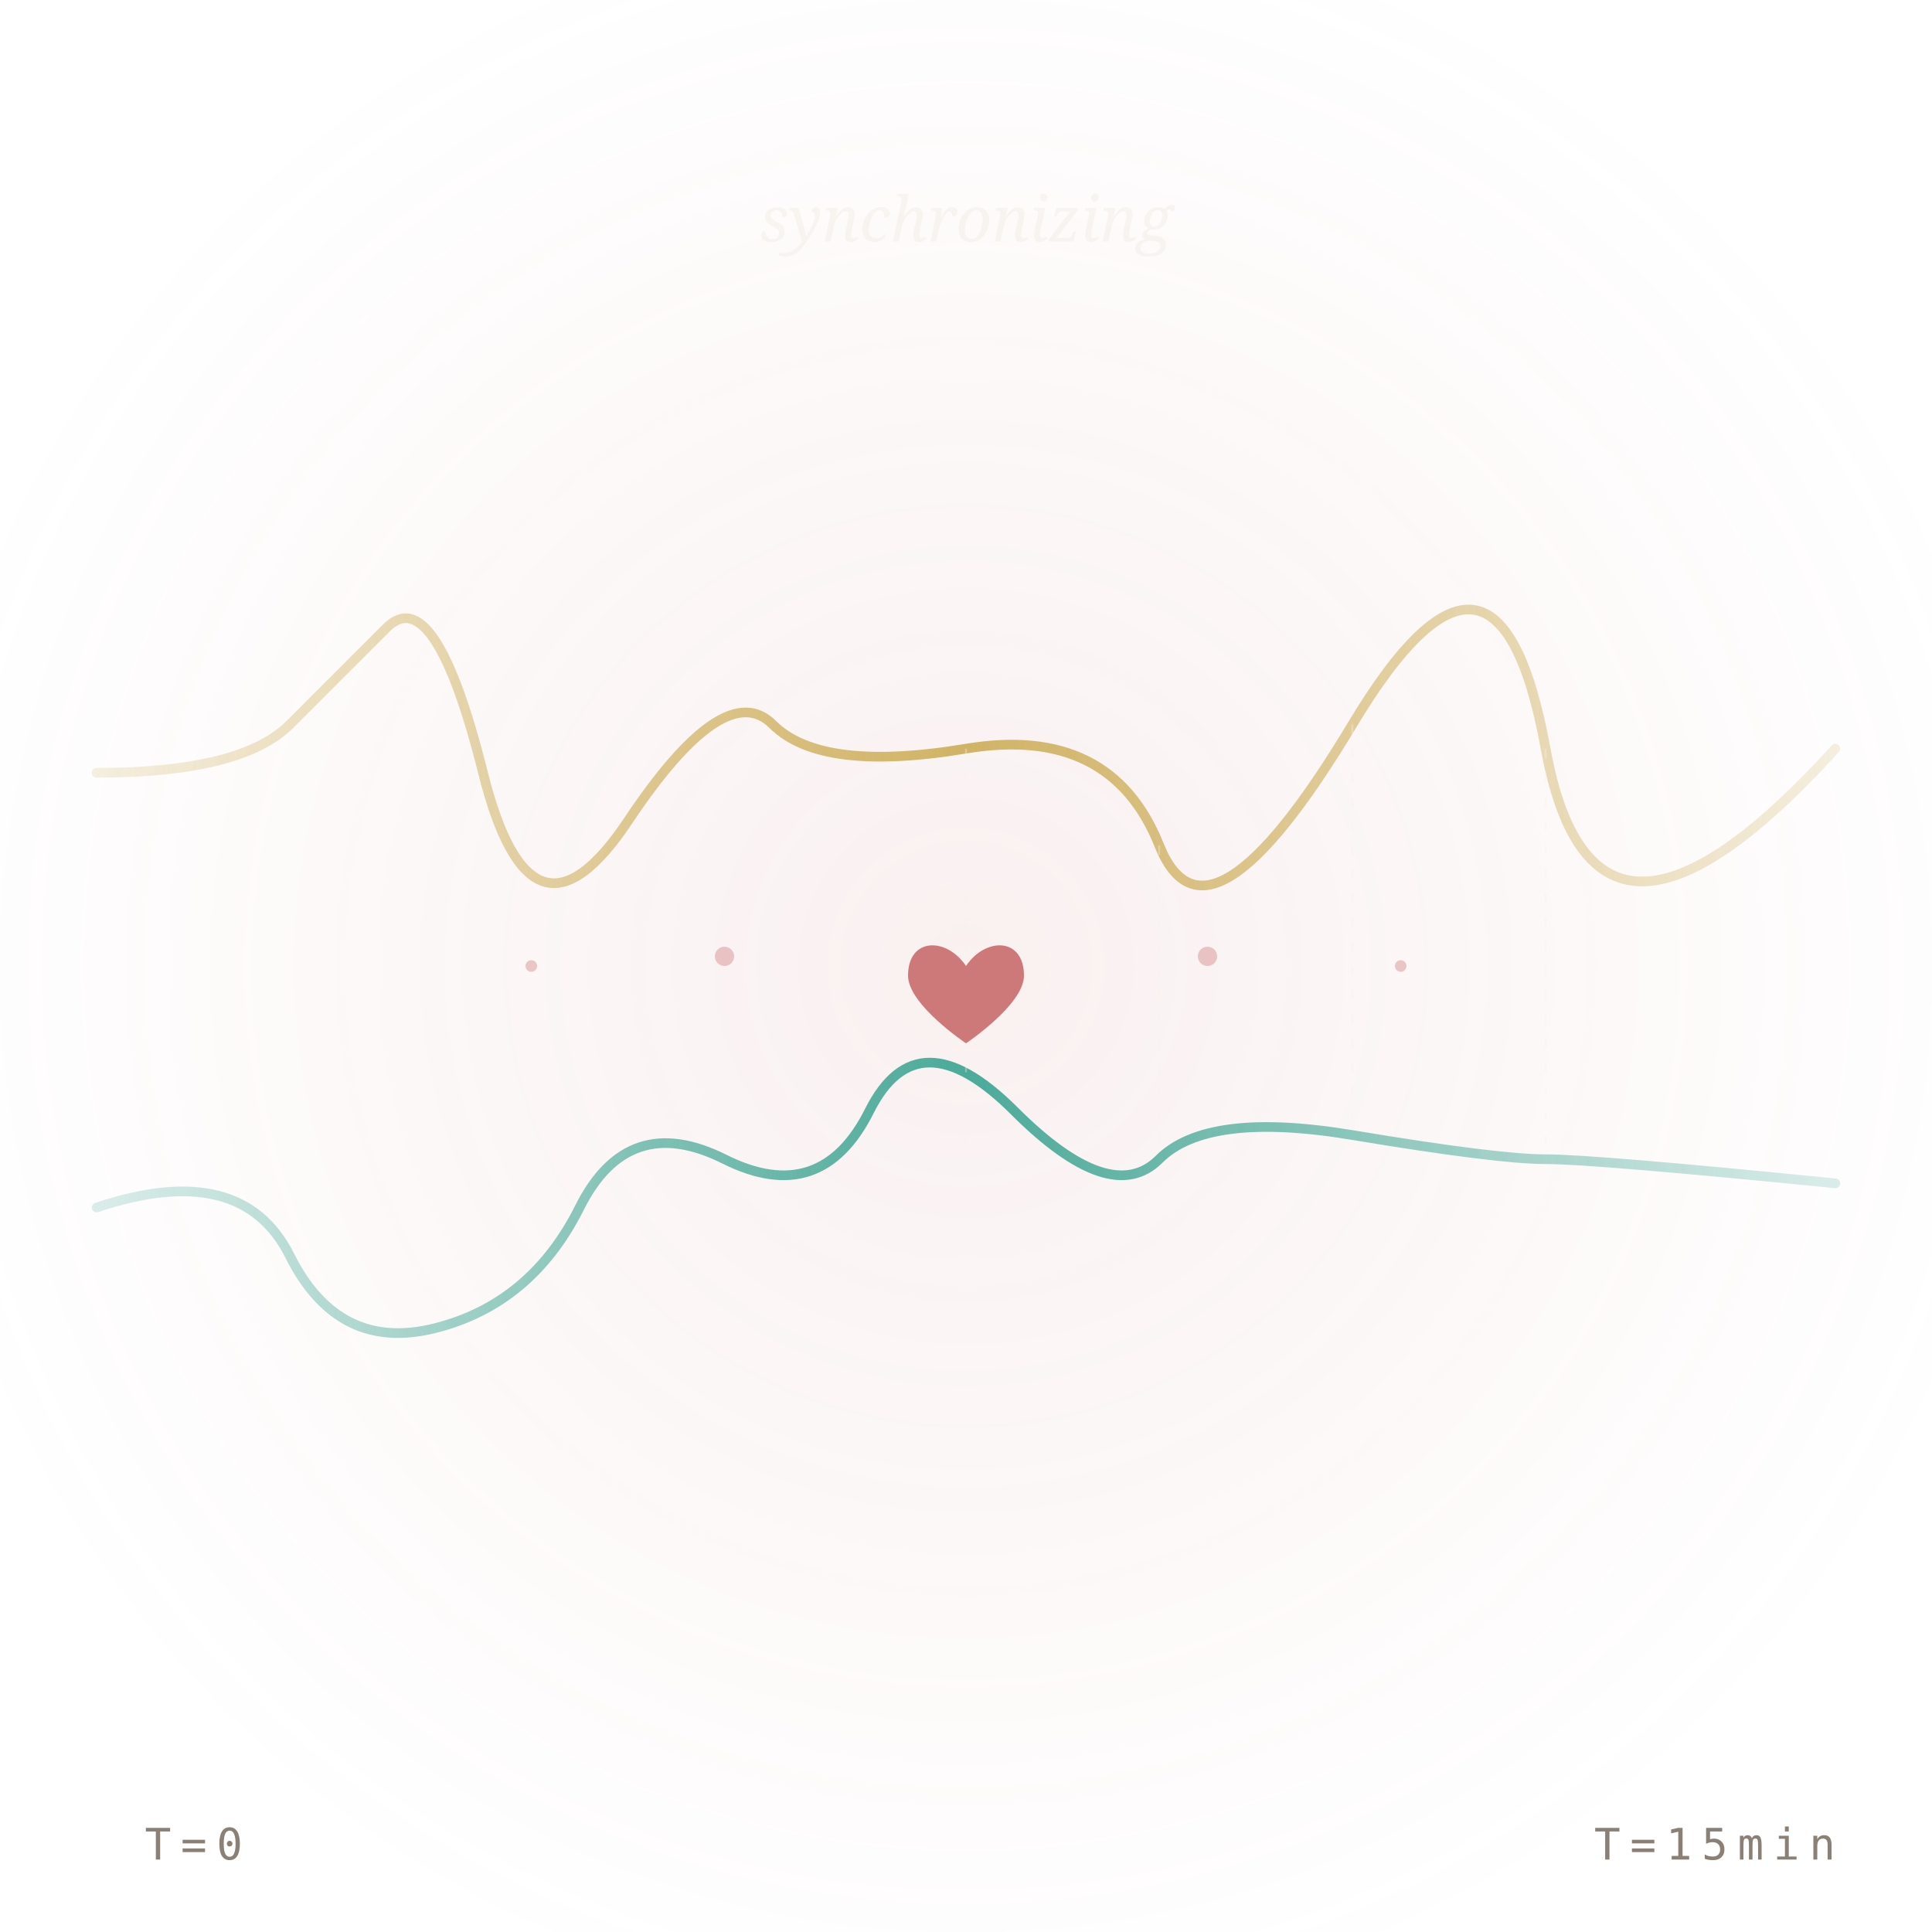
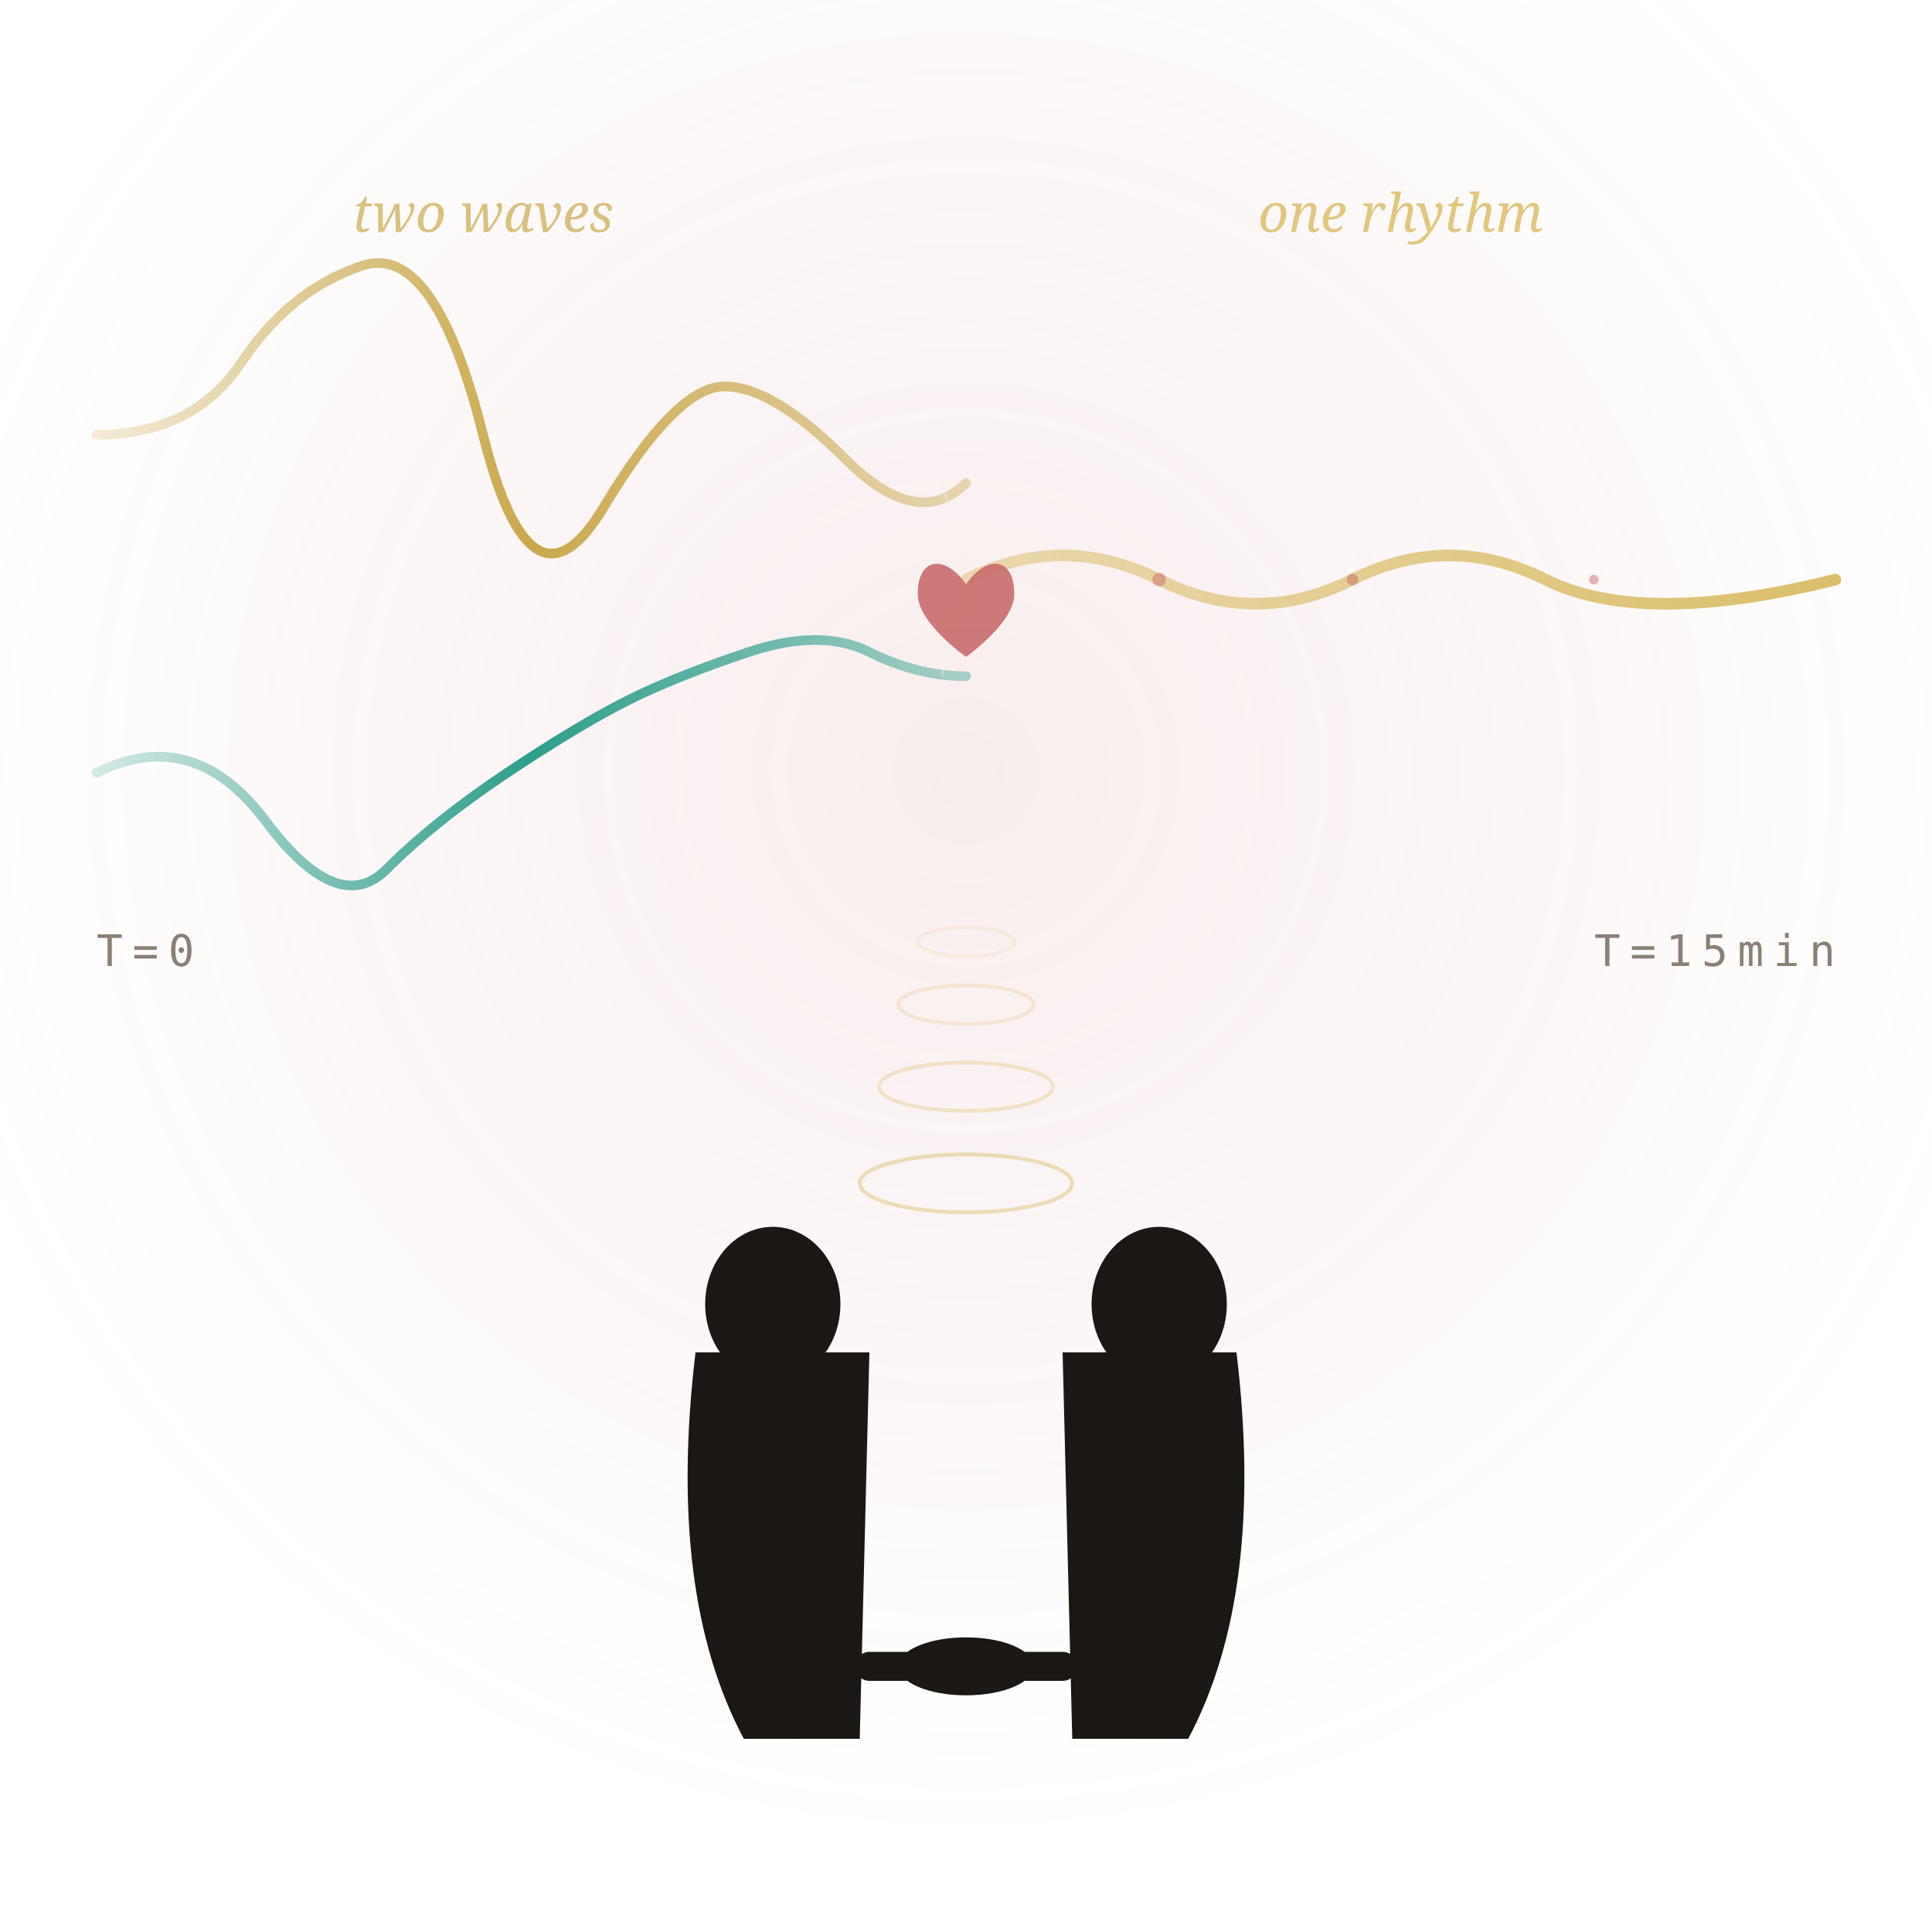
- <svg xmlns="http://www.w3.org/2000/svg" viewBox="0 0 400 400" role="img" aria-label="Two heart-rate waves synchronizing">
+ <svg xmlns="http://www.w3.org/2000/svg" viewBox="0 0 400 400" role="img" aria-label="A couple holding hands; two heart-rate waves above them converging into one">
  <defs>
-     <radialGradient id="h4-bg" cx="50%" cy="50%" r="55%">
-       <stop offset="0%" stop-color="#c96b6b" stop-opacity="0.1" />
+     <radialGradient id="hp4-bg" cx="50%" cy="40%" r="55%">
+       <stop offset="0%" stop-color="#c96b6b" stop-opacity="0.12" />
      <stop offset="100%" stop-color="#c96b6b" stop-opacity="0" />
    </radialGradient>
-     <linearGradient id="h4-wave1" x1="0%" y1="0%" x2="100%" y2="0%">
+     <linearGradient id="hp4-w1" x1="0%" y1="0%" x2="100%" y2="0%">
      <stop offset="0%" stop-color="#c9a84c" stop-opacity="0.2" />
      <stop offset="50%" stop-color="#c9a84c" stop-opacity="1" />
-       <stop offset="100%" stop-color="#c9a84c" stop-opacity="0.2" />
+       <stop offset="100%" stop-color="#c9a84c" stop-opacity="0.4" />
    </linearGradient>
-     <linearGradient id="h4-wave2" x1="0%" y1="0%" x2="100%" y2="0%">
+     <linearGradient id="hp4-w2" x1="0%" y1="0%" x2="100%" y2="0%">
      <stop offset="0%" stop-color="#2d9e8a" stop-opacity="0.2" />
      <stop offset="50%" stop-color="#2d9e8a" stop-opacity="1" />
-       <stop offset="100%" stop-color="#2d9e8a" stop-opacity="0.2" />
+       <stop offset="100%" stop-color="#2d9e8a" stop-opacity="0.4" />
+     </linearGradient>
+     <linearGradient id="hp4-merged" x1="0%" y1="0%" x2="100%" y2="0%">
+       <stop offset="0%" stop-color="#dabe6a" stop-opacity="0.5" />
+       <stop offset="100%" stop-color="#dabe6a" stop-opacity="1" />
    </linearGradient>
  </defs>
-   <rect width="400" height="400" fill="url(#h4-bg)" />
-   <path d="M 20,160 Q 50,160 60,150 T 80,130 T 100,160 T 130,170 T 160,150 T 200,155 T 240,175 T 280,150 T 320,155 T 380,155" fill="none" stroke="url(#h4-wave1)" stroke-width="2" stroke-linecap="round" opacity="0.85" />
-   <path d="M 20,250 Q 50,240 60,260 T 90,275 T 120,250 T 150,240 T 180,230 T 210,230 T 240,240 T 280,235 T 320,240 T 380,245" fill="none" stroke="url(#h4-wave2)" stroke-width="2" stroke-linecap="round" opacity="0.85" />
-   <g stroke="#f5f0e8" stroke-width="0.4" stroke-dasharray="2 3" opacity="0.35">
-     <line x1="200" y1="155" x2="200" y2="240" />
-     <line x1="240" y1="175" x2="240" y2="240" />
-     <line x1="280" y1="150" x2="280" y2="235" />
-     <line x1="320" y1="155" x2="320" y2="240" />
+   <rect width="400" height="400" fill="url(#hp4-bg)" />
+   <path d="M 20,90 Q 40,90 50,75 T 75,55 T 100,90 T 125,105 T 150,80 T 175,95 T 200,100" fill="none" stroke="url(#hp4-w1)" stroke-width="2" stroke-linecap="round" />
+   <path d="M 20,160 Q 40,150 55,170 T 80,180 T 105,160 T 130,145 T 155,135 T 180,135 T 200,140" fill="none" stroke="url(#hp4-w2)" stroke-width="2" stroke-linecap="round" />
+   <path d="M 200,120 Q 220,110 240,120 T 280,120 T 320,120 T 380,120" fill="none" stroke="url(#hp4-merged)" stroke-width="2.4" stroke-linecap="round" />
+   <g stroke="#f5f0e8" stroke-width="0.5" opacity="0.4">
+     <line x1="195" y1="100" x2="200" y2="118" />
+     <line x1="195" y1="140" x2="200" y2="122" />
  </g>
-   <g transform="translate(200,200)">
-     <path d="M 0,0 C -4,-6 -12,-6 -12,2 C -12,8 0,16 0,16 C 0,16 12,8 12,2 C 12,-6 4,-6 0,0 Z" fill="#c96b6b" opacity="0.9" />
+   <g transform="translate(200,120)">
+     <path d="M 0,1 C -4,-5 -10,-5 -10,3 C -10,9 0,16 0,16 C 0,16 10,9 10,3 C 10,-5 4,-5 0,1 Z" fill="#c96b6b" opacity="0.9" />
  </g>
-   <g fill="#c96b6b" opacity="0.35">
-     <circle cx="150" cy="198" r="2" />
-     <circle cx="250" cy="198" r="2" />
-     <circle cx="110" cy="200" r="1.2" />
-     <circle cx="290" cy="200" r="1.2" />
+   <g fill="#1a1714">
+     <ellipse cx="160" cy="270" rx="14" ry="16" />
+     <path d="M 144,280 Q 138,330 154,360 L 178,360 L 180,280 Z" />
+     <ellipse cx="240" cy="270" rx="14" ry="16" />
+     <path d="M 256,280 Q 262,330 246,360 L 222,360 L 220,280 Z" />
  </g>
-   <text x="200" y="50" font-family="'Playfair Display',serif" font-style="italic" font-size="13" fill="#f5f0e8" text-anchor="middle" opacity="0.65">synchronizing</text>
-   <text x="30" y="385" font-family="'JetBrains Mono',monospace" font-size="9" fill="#8a8075" letter-spacing="2">T=0</text>
-   <text x="380" y="385" font-family="'JetBrains Mono',monospace" font-size="9" fill="#8a8075" letter-spacing="2" text-anchor="end">T=15min</text>
+   <ellipse cx="200" cy="345" rx="14" ry="6" fill="#1a1714" />
+   <line x1="180" y1="345" x2="220" y2="345" stroke="#1a1714" stroke-width="6" stroke-linecap="round" />
+   <g fill="none" stroke="#dabe6a" stroke-width="0.8" opacity="0.45">
+     <ellipse cx="200" cy="245" rx="22" ry="6" />
+     <ellipse cx="200" cy="225" rx="18" ry="5" opacity="0.7" />
+     <ellipse cx="200" cy="208" rx="14" ry="4" opacity="0.5" />
+     <ellipse cx="200" cy="195" rx="10" ry="3" opacity="0.3" />
+   </g>
+   <text x="100" y="48" font-family="'Playfair Display',serif" font-style="italic" font-size="11" fill="#c9a84c" text-anchor="middle" opacity="0.7">two waves</text>
+   <text x="290" y="48" font-family="'Playfair Display',serif" font-style="italic" font-size="11" fill="#dabe6a" text-anchor="middle" opacity="0.85">one rhythm</text>
+   <text x="20" y="200" font-family="'JetBrains Mono',monospace" font-size="9" fill="#8a8075" letter-spacing="2">T=0</text>
+   <text x="380" y="200" font-family="'JetBrains Mono',monospace" font-size="9" fill="#8a8075" text-anchor="end" letter-spacing="2">T=15min</text>
+   <g fill="#c96b6b" opacity="0.5">
+     <circle cx="240" cy="120" r="1.4" />
+     <circle cx="280" cy="120" r="1.2" />
+     <circle cx="330" cy="120" r="1" />
+   </g>
</svg>
